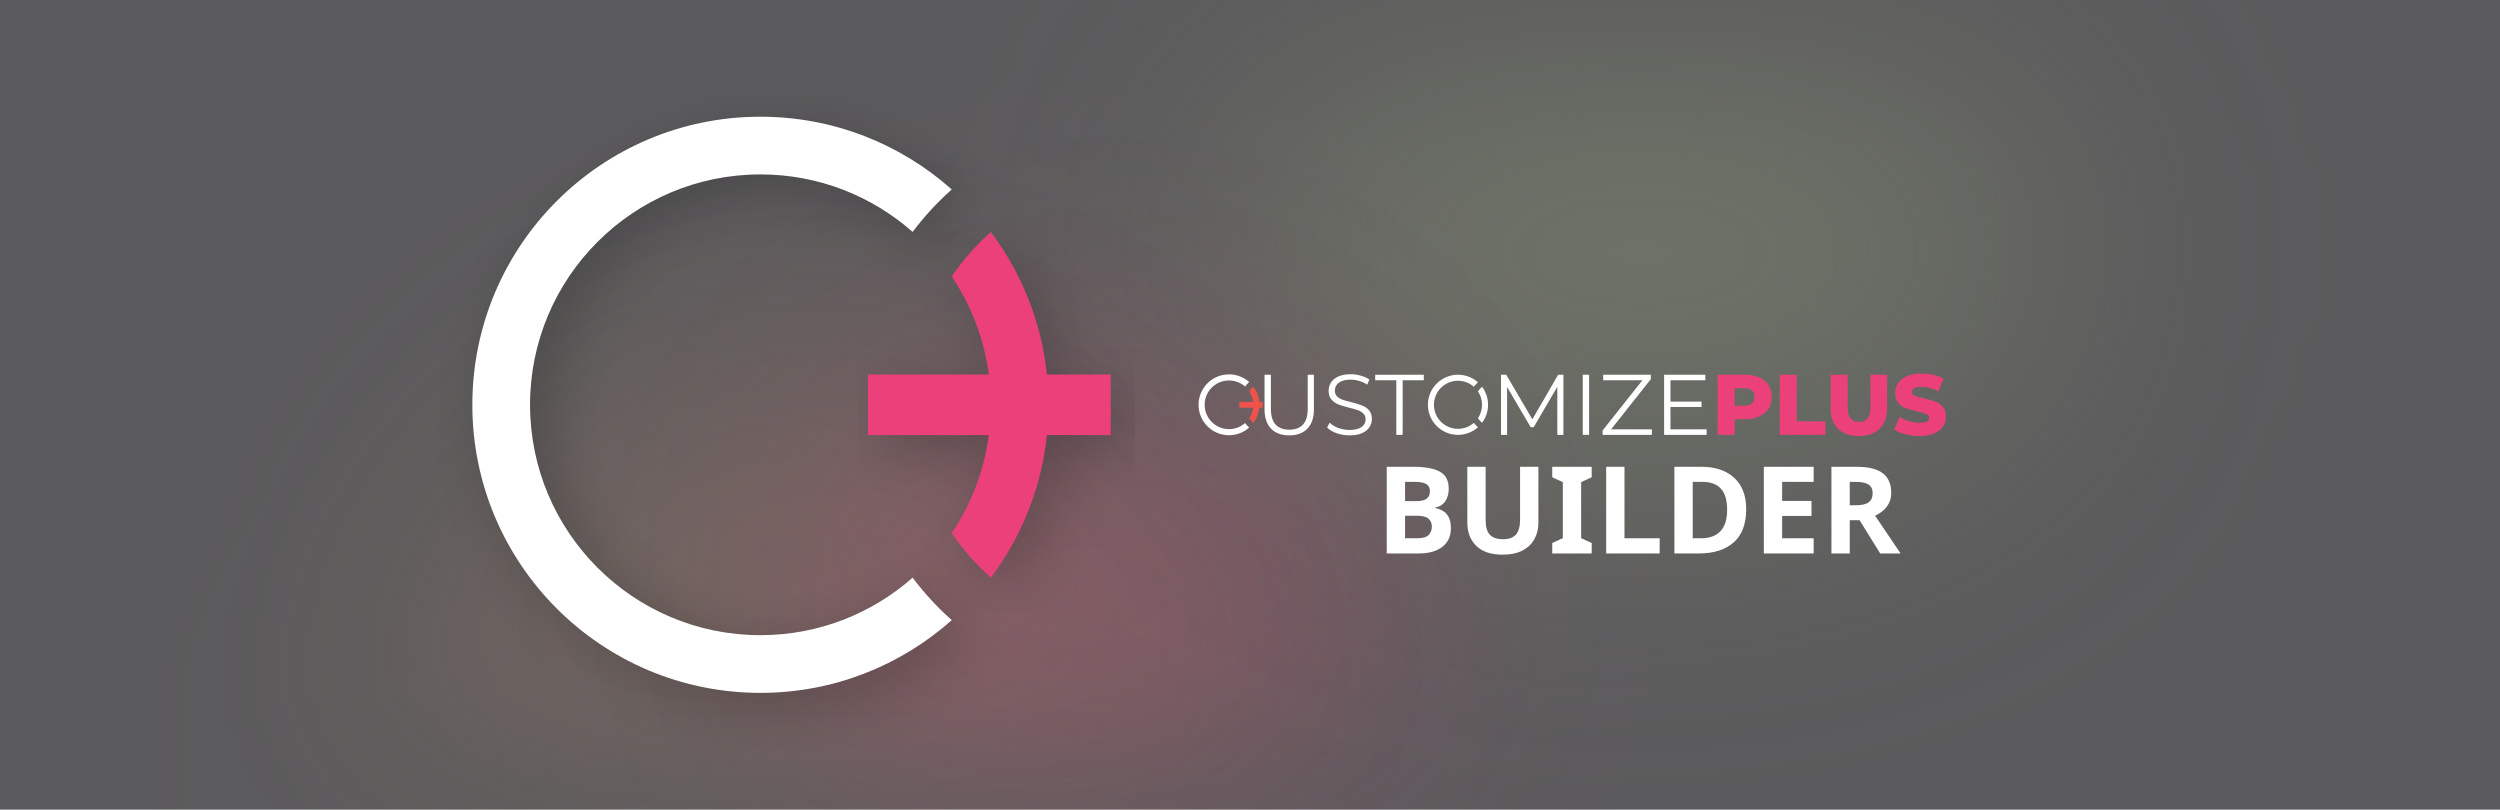
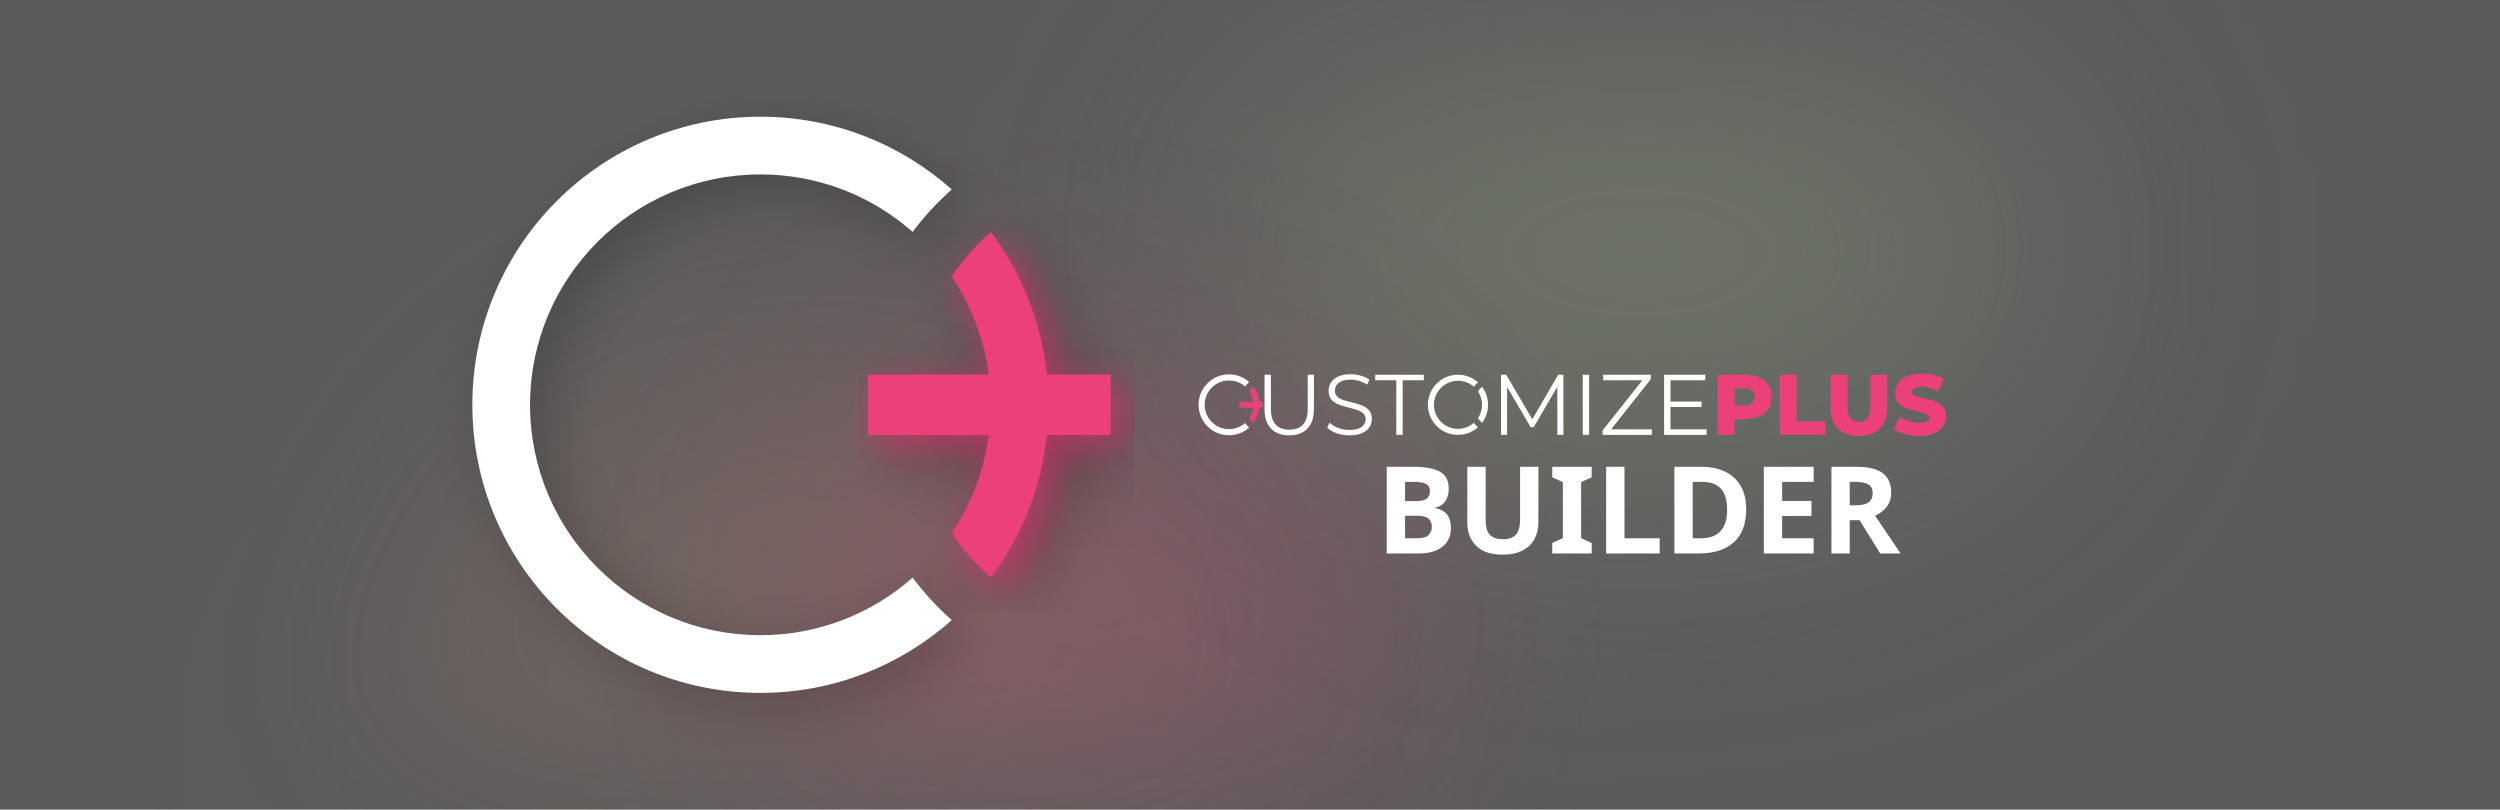
<svg xmlns="http://www.w3.org/2000/svg" width="1544" height="500" viewBox="0 0 1544 500" id="svg4194" version="1.1" enable-background="new">
  <defs id="defs4196">
    <filter style="color-interpolation-filters:sRGB" id="filter5154" x="-0.336" width="1.672" y="-0.336" height="1.672">
      <feGaussianBlur stdDeviation="50.912" id="feGaussianBlur5156" />
    </filter>
    <filter style="color-interpolation-filters:sRGB;" id="filter6226">
      <feFlood flood-opacity="0.216" flood-color="rgb(0,0,0)" result="flood" id="feFlood6228" />
      <feComposite in="flood" in2="SourceGraphic" operator="in" result="composite1" id="feComposite6230" />
      <feGaussianBlur in="composite1" stdDeviation="16.4" result="blur" id="feGaussianBlur6232" />
      <feOffset dx="8.201" dy="8.2" result="offset" id="feOffset6234" />
      <feComposite in="SourceGraphic" in2="offset" operator="over" result="composite2" id="feComposite6236" />
    </filter>
    <filter style="color-interpolation-filters:sRGB" id="filter6226-0">
      <feFlood flood-opacity="0.216" flood-color="rgb(0,0,0)" result="flood" id="feFlood6228-6" />
      <feComposite in="flood" in2="SourceGraphic" operator="in" result="composite1" id="feComposite6230-2" />
      <feGaussianBlur in="composite1" stdDeviation="16.4" result="blur" id="feGaussianBlur6232-6" />
      <feOffset dx="8.201" dy="8.2" result="offset" id="feOffset6234-1" />
      <feComposite in="SourceGraphic" in2="offset" operator="over" result="composite2" id="feComposite6236-8" />
    </filter>
    <filter style="color-interpolation-filters:sRGB" id="filter6226-0-9">
      <feFlood flood-opacity="0.216" flood-color="rgb(0,0,0)" result="flood" id="feFlood6228-6-2" />
      <feComposite in="flood" in2="SourceGraphic" operator="in" result="composite1" id="feComposite6230-2-0" />
      <feGaussianBlur in="composite1" stdDeviation="16.4" result="blur" id="feGaussianBlur6232-6-2" />
      <feOffset dx="8.201" dy="8.2" result="offset" id="feOffset6234-1-3" />
      <feComposite in="SourceGraphic" in2="offset" operator="over" result="composite2" id="feComposite6236-8-7" />
    </filter>
    <filter style="color-interpolation-filters:sRGB" id="filter6226-9">
      <feFlood flood-opacity="0.216" flood-color="rgb(0,0,0)" result="flood" id="feFlood6228-2" />
      <feComposite in="flood" in2="SourceGraphic" operator="in" result="composite1" id="feComposite6230-28" />
      <feGaussianBlur in="composite1" stdDeviation="16.4" result="blur" id="feGaussianBlur6232-9" />
      <feOffset dx="8.201" dy="8.2" result="offset" id="feOffset6234-7" />
      <feComposite in="SourceGraphic" in2="offset" operator="over" result="composite2" id="feComposite6236-3" />
    </filter>
    <filter style="color-interpolation-filters:sRGB" id="filter6226-9-1">
      <feFlood flood-opacity="0.216" flood-color="rgb(0,0,0)" result="flood" id="feFlood6228-2-2" />
      <feComposite in="flood" in2="SourceGraphic" operator="in" result="composite1" id="feComposite6230-28-9" />
      <feGaussianBlur in="composite1" stdDeviation="16.4" result="blur" id="feGaussianBlur6232-9-3" />
      <feOffset dx="8.201" dy="8.2" result="offset" id="feOffset6234-7-1" />
      <feComposite in="SourceGraphic" in2="offset" operator="over" result="composite2" id="feComposite6236-3-9" />
    </filter>
    <filter style="color-interpolation-filters:sRGB" id="filter6226-9-1-4">
      <feFlood flood-opacity="0.216" flood-color="rgb(0,0,0)" result="flood" id="feFlood6228-2-2-7" />
      <feComposite in="flood" in2="SourceGraphic" operator="in" result="composite1" id="feComposite6230-28-9-8" />
      <feGaussianBlur in="composite1" stdDeviation="16.4" result="blur" id="feGaussianBlur6232-9-3-4" />
      <feOffset dx="8.201" dy="8.2" result="offset" id="feOffset6234-7-1-5" />
      <feComposite in="SourceGraphic" in2="offset" operator="over" result="composite2" id="feComposite6236-3-9-0" />
    </filter>
    <filter style="color-interpolation-filters:sRGB" id="filter6226-0-9-3">
      <feFlood flood-opacity="0.216" flood-color="rgb(0,0,0)" result="flood" id="feFlood6228-6-2-6" />
      <feComposite in="flood" in2="SourceGraphic" operator="in" result="composite1" id="feComposite6230-2-0-1" />
      <feGaussianBlur in="composite1" stdDeviation="16.4" result="blur" id="feGaussianBlur6232-6-2-0" />
      <feOffset dx="8.201" dy="8.2" result="offset" id="feOffset6234-1-3-6" />
      <feComposite in="SourceGraphic" in2="offset" operator="over" result="composite2" id="feComposite6236-8-7-3" />
    </filter>
    <filter style="color-interpolation-filters:sRGB" id="filter6226-9-1-4-6">
      <feFlood flood-opacity="0.216" flood-color="rgb(0,0,0)" result="flood" id="feFlood6228-2-2-7-1" />
      <feComposite in="flood" in2="SourceGraphic" operator="in" result="composite1" id="feComposite6230-28-9-8-5" />
      <feGaussianBlur in="composite1" stdDeviation="16.4" result="blur" id="feGaussianBlur6232-9-3-4-5" />
      <feOffset dx="8.201" dy="8.2" result="offset" id="feOffset6234-7-1-5-4" />
      <feComposite in="SourceGraphic" in2="offset" operator="over" result="composite2" id="feComposite6236-3-9-0-7" />
    </filter>
-     <filter style="color-interpolation-filters:sRGB" id="filter6226-0-9-3-6">
+     <filter style="color-interpolation-filters:sRGB;" id="filter6226-0-9-3-6">
      <feFlood flood-opacity="0.216" flood-color="rgb(0,0,0)" result="flood" id="feFlood6228-6-2-6-5" />
      <feComposite in="flood" in2="SourceGraphic" operator="in" result="composite1" id="feComposite6230-2-0-1-6" />
      <feGaussianBlur in="composite1" stdDeviation="16.4" result="blur" id="feGaussianBlur6232-6-2-0-9" />
      <feOffset dx="8.201" dy="8.2" result="offset" id="feOffset6234-1-3-6-3" />
-       <feComposite in="SourceGraphic" in2="offset" operator="over" result="composite2" id="feComposite6236-8-7-3-7" />
+       <feComposite in="SourceGraphic" in2="offset" operator="over" result="fbSourceGraphic" id="feComposite6236-8-7-3-7" />
+       <feColorMatrix result="fbSourceGraphicAlpha" in="fbSourceGraphic" values="0 0 0 -1 0 0 0 0 -1 0 0 0 0 -1 0 0 0 0 1 0" id="feColorMatrix4596" />
+       <feFlood id="feFlood4598" flood-opacity="0.855" flood-color="rgb(110,167,184)" result="flood" in="fbSourceGraphic" />
+       <feComposite id="feComposite4600" in2="flood" in="fbSourceGraphic" operator="in" result="composite1" />
+       <feGaussianBlur id="feGaussianBlur4602" in="composite1" stdDeviation="10.6" result="blur" />
+       <feOffset id="feOffset4604" dx="6" dy="6" result="offset" />
+       <feComposite id="feComposite4606" in2="offset" in="fbSourceGraphic" operator="over" result="composite2" />
    </filter>
    <filter style="color-interpolation-filters:sRGB" id="filter6226-9-1-4-4">
      <feFlood flood-opacity="0.216" flood-color="rgb(0,0,0)" result="flood" id="feFlood6228-2-2-7-5" />
      <feComposite in="flood" in2="SourceGraphic" operator="in" result="composite1" id="feComposite6230-28-9-8-2" />
      <feGaussianBlur in="composite1" stdDeviation="16.4" result="blur" id="feGaussianBlur6232-9-3-4-54" />
      <feOffset dx="8.201" dy="8.2" result="offset" id="feOffset6234-7-1-5-7" />
      <feComposite in="SourceGraphic" in2="offset" operator="over" result="composite2" id="feComposite6236-3-9-0-4" />
    </filter>
    <filter style="color-interpolation-filters:sRGB" id="filter6226-0-9-3-4">
      <feFlood flood-opacity="0.216" flood-color="rgb(0,0,0)" result="flood" id="feFlood6228-6-2-6-3" />
      <feComposite in="flood" in2="SourceGraphic" operator="in" result="composite1" id="feComposite6230-2-0-1-0" />
      <feGaussianBlur in="composite1" stdDeviation="16.4" result="blur" id="feGaussianBlur6232-6-2-0-7" />
      <feOffset dx="8.201" dy="8.2" result="offset" id="feOffset6234-1-3-6-8" />
      <feComposite in="SourceGraphic" in2="offset" operator="over" result="composite2" id="feComposite6236-8-7-3-6" />
    </filter>
    <filter style="color-interpolation-filters:sRGB" id="filter6226-9-1-4-4-7">
      <feFlood flood-opacity="0.216" flood-color="rgb(0,0,0)" result="flood" id="feFlood6228-2-2-7-5-1" />
      <feComposite in="flood" in2="SourceGraphic" operator="in" result="composite1" id="feComposite6230-28-9-8-2-7" />
      <feGaussianBlur in="composite1" stdDeviation="16.4" result="blur" id="feGaussianBlur6232-9-3-4-54-2" />
      <feOffset dx="8.201" dy="8.2" result="offset" id="feOffset6234-7-1-5-7-7" />
      <feComposite in="SourceGraphic" in2="offset" operator="over" result="composite2" id="feComposite6236-3-9-0-4-2" />
    </filter>
    <filter style="color-interpolation-filters:sRGB;" id="filter6226-0-9-3-4-2">
      <feFlood flood-opacity="0.216" flood-color="rgb(0,0,0)" result="flood" id="feFlood6228-6-2-6-3-6" />
      <feComposite in="flood" in2="SourceGraphic" operator="in" result="composite1" id="feComposite6230-2-0-1-0-1" />
      <feGaussianBlur in="composite1" stdDeviation="16.4" result="blur" id="feGaussianBlur6232-6-2-0-7-0" />
      <feOffset dx="8.201" dy="8.2" result="offset" id="feOffset6234-1-3-6-8-6" />
      <feComposite in="SourceGraphic" in2="offset" operator="over" result="fbSourceGraphic" id="feComposite6236-8-7-3-6-1" />
      <feColorMatrix result="fbSourceGraphicAlpha" in="fbSourceGraphic" values="0 0 0 -1 0 0 0 0 -1 0 0 0 0 -1 0 0 0 0 1 0" id="feColorMatrix8968" />
      <feFlood id="feFlood8970" flood-opacity="0.918" flood-color="rgb(255,255,252)" result="flood" in="fbSourceGraphic" />
      <feComposite id="feComposite8972" in2="fbSourceGraphic" in="flood" operator="in" result="composite1" />
      <feGaussianBlur id="feGaussianBlur8974" in="composite1" stdDeviation="10.6" result="blur" />
      <feOffset id="feOffset8976" dx="0" dy="0" result="offset" />
      <feComposite id="feComposite8978" in2="offset" in="fbSourceGraphic" operator="over" result="composite2" />
    </filter>
    <filter style="color-interpolation-filters:sRGB" id="filter8414" x="-0.381" width="1.761" y="-0.831" height="2.662">
      <feGaussianBlur stdDeviation="159.241" id="feGaussianBlur8416" />
    </filter>
    <filter style="color-interpolation-filters:sRGB" id="filter8414-3" x="-0.381" width="1.761" y="-0.831" height="2.662">
      <feGaussianBlur stdDeviation="159.241" id="feGaussianBlur8416-9" />
    </filter>
    <filter style="color-interpolation-filters:sRGB;" id="filter9373">
      <feFlood flood-opacity="0.278" flood-color="rgb(0,0,0)" result="flood" id="feFlood9375" />
      <feComposite in="flood" in2="SourceGraphic" operator="in" result="composite1" id="feComposite9377" />
      <feGaussianBlur in="composite1" stdDeviation="75.1" result="blur" id="feGaussianBlur9379" />
      <feOffset dx="9.3" dy="9.3" result="offset" id="feOffset9381" />
      <feComposite in="SourceGraphic" in2="offset" operator="over" result="composite2" id="feComposite9383" />
    </filter>
  </defs>
  <g id="layer1" transform="translate(-1.377602,-342.7654)" style="display:inline">
    <g id="layer5">
      <path style="color:#000000;clip-rule:nonzero;display:inline;overflow:visible;visibility:visible;opacity:1;isolation:auto;mix-blend-mode:normal;color-interpolation:sRGB;color-interpolation-filters:linearRGB;solid-color:#000000;solid-opacity:1;fill:#4a494c;fill-opacity:0.902;fill-rule:evenodd;stroke:none;stroke-width:13;stroke-linecap:square;stroke-linejoin:miter;stroke-miterlimit:4;stroke-dasharray:none;stroke-dashoffset:0;stroke-opacity:1;marker:none;color-rendering:auto;image-rendering:auto;shape-rendering:auto;text-rendering:auto;enable-background:accumulate" d="m 1.378,342.765 c 514.667,0 1029.333,0 1544,0 0,166.667 0,333.333 0,500 -514.667,0 -1029.333,0 -1544,0 0,-166.667 0,-333.333 0,-500 z" id="rect4844" />
    </g>
    <g id="layer2" style="display:inline">
      <circle id="path3137-3-3-8-1-8-7-6-0-6" style="color:#000000;display:inline;overflow:visible;visibility:visible;fill:#eca27c;fill-opacity:0.149;fill-rule:nonzero;stroke:none;stroke-width:1;marker:none;filter:url(#filter5154);enable-background:accumulate" cx="283.43" cy="592.765" r="181.828" transform="matrix(1.458153,0,0,1.458153,94.8675,-47.4658)" />
      <ellipse style="color:#000000;clip-rule:nonzero;display:inline;overflow:visible;visibility:visible;opacity:1;isolation:auto;mix-blend-mode:normal;color-interpolation:sRGB;color-interpolation-filters:linearRGB;solid-color:#000000;solid-opacity:1;fill:#a1b386;fill-opacity:0.296;fill-rule:evenodd;stroke:none;stroke-width:13;stroke-linecap:square;stroke-linejoin:miter;stroke-miterlimit:4;stroke-dasharray:none;stroke-dashoffset:0;stroke-opacity:1;marker:none;filter:url(#filter8414);color-rendering:auto;image-rendering:auto;shape-rendering:auto;text-rendering:auto;enable-background:accumulate" id="path8408" cx="1193.52" cy="471.337" rx="502.143" ry="230" transform="matrix(0.525509,0,0,0.601489,387.224,210.5668)" />
      <ellipse style="color:#000000;clip-rule:nonzero;display:inline;overflow:visible;visibility:visible;opacity:1;isolation:auto;mix-blend-mode:normal;color-interpolation:sRGB;color-interpolation-filters:linearRGB;solid-color:#000000;solid-opacity:1;fill:#ec407a;fill-opacity:0.201;fill-rule:evenodd;stroke:none;stroke-width:13;stroke-linecap:square;stroke-linejoin:miter;stroke-miterlimit:4;stroke-dasharray:none;stroke-dashoffset:0;stroke-opacity:1;marker:none;filter:url(#filter8414-3);color-rendering:auto;image-rendering:auto;shape-rendering:auto;text-rendering:auto;enable-background:accumulate" id="path8408-4" cx="1193.52" cy="471.337" rx="502.143" ry="230" transform="matrix(0.4225526,0,0,0.5936746,175.2413,445.9544)" />
    </g>
  </g>
  <g id="layer10" style="display:inline">
    <path style="color:#000000;display:inline;overflow:visible;visibility:visible;fill:#ffffff;fill-opacity:1;fill-rule:nonzero;stroke:none;stroke-width:1;marker:none;filter:url(#filter6226-9-1-4-6);enable-background:accumulate" d="m 418.228,84.355 c -91.487,0 -165.645,74.158 -165.645,165.645 0,91.487 74.158,165.645 165.645,165.645 42.23,0 80.759,-15.813 110.016,-41.826 -8.281,-7.363 -15.845,-15.535 -22.512,-24.408 -23.342,20.568 -53.945,33.059 -87.504,33.059 -73.164,0 -132.469,-59.305 -132.469,-132.469 0,-73.164 59.305,-132.469 132.469,-132.469 33.554,0 64.163,12.495 87.504,33.059 6.667,-8.873 14.231,-17.045 22.512,-24.408 C 498.987,100.169 460.458,84.355 418.228,84.355 Z" id="path3139-3-0-2-0-0-7-6-7-7-6-2" transform="matrix(1.074093,0,0,1.074093,20.425,-18.52324)" />
    <path style="color:#000000;display:inline;overflow:visible;visibility:visible;fill:#ec407a;fill-opacity:1;fill-rule:nonzero;stroke:none;stroke-width:1;marker:none;filter:url(#filter6226-0-9-3-6);enable-background:accumulate" d="m 550.755,150.648 c -8.542,7.53 -16.142,16.111 -22.512,25.594 11.102,16.526 18.572,35.684 21.293,56.344 l -69.496,0 0,34.828 69.496,0 c -2.721,20.659 -10.191,39.818 -21.293,56.344 6.368,9.48 13.973,18.065 22.512,25.594 17.497,-23.31 29.011,-51.39 32.209,-81.938 l 36.686,0 0,-34.828 -36.686,0 c -3.198,-30.547 -14.712,-58.628 -32.209,-81.938 z" id="path3139-3-0-2-0-0-7-6-7-7-7-5-0" transform="matrix(1.074093,0,0,1.074093,20.425,-18.52324)" />
    <g id="g4878" transform="matrix(0.54612,0,0,0.54612,462.5333,-123.652)" style="fill:#ec407a;fill-opacity:1">
      <path d="m 1126.544,650.214 q 9.223,0 16.019,3.107 6.796,3.01 10.485,8.738 3.689,5.631 3.689,13.301 0,7.67 -3.689,13.301 -3.689,5.631 -10.485,8.738 -6.796,3.01 -16.019,3.01 l -11.845,0 0,17.767 -19.223,0 0,-67.96 31.067,0 z m -1.165,35.048 q 5.922,0 8.932,-2.524 3.01,-2.621 3.01,-7.379 0,-4.757 -3.01,-7.379 -3.01,-2.621 -8.932,-2.621 l -10.68,0 0,19.903 10.68,0 z" style="font-style:normal;font-weight:normal;font-size:medium;line-height:125%;font-family:Sans;letter-spacing:-0.6px;word-spacing:0px;fill:#ec407a;fill-opacity:1;stroke:none;stroke-width:1px;stroke-linecap:butt;stroke-linejoin:miter;stroke-opacity:1" id="path4806" />
      <path d="m 1165.749,650.214 19.223,0 0,52.718 32.427,0 0,15.242 -51.65,0 0,-67.96 z" style="font-style:normal;font-weight:normal;font-size:medium;line-height:125%;font-family:Sans;letter-spacing:-0.6px;word-spacing:0px;fill:#ec407a;fill-opacity:1;stroke:none;stroke-width:1px;stroke-linecap:butt;stroke-linejoin:miter;stroke-opacity:1" id="path4808" />
      <path d="m 1255.245,719.533 q -15.145,0 -23.592,-8.252 -8.349,-8.252 -8.349,-23.398 l 0,-37.669 19.223,0 0,37.087 q 0,16.31 12.912,16.31 12.815,0 12.815,-16.31 l 0,-37.087 18.932,0 0,37.669 q 0,15.145 -8.447,23.398 -8.349,8.252 -23.495,8.252 z" style="font-style:normal;font-weight:normal;font-size:medium;line-height:125%;font-family:Sans;letter-spacing:-0.6px;word-spacing:0px;fill:#ec407a;fill-opacity:1;stroke:none;stroke-width:1px;stroke-linecap:butt;stroke-linejoin:miter;stroke-opacity:1" id="path4810" />
      <path d="m 1323.73,719.533 q -8.252,0 -16.019,-2.039 -7.767,-2.039 -12.621,-5.437 l 6.311,-14.175 q 4.563,3.01 10.582,4.854 6.019,1.845 11.845,1.845 11.068,0 11.068,-5.534 0,-2.913 -3.204,-4.272 -3.107,-1.456 -10.097,-3.01 -7.67,-1.65 -12.815,-3.495 -5.146,-1.942 -8.835,-6.116 -3.689,-4.175 -3.689,-11.262 0,-6.213 3.398,-11.165 3.398,-5.048 10.097,-7.961 6.796,-2.913 16.602,-2.913 6.699,0 13.204,1.553 6.505,1.456 11.456,4.369 l -5.922,14.272 q -9.709,-5.243 -18.835,-5.243 -5.728,0 -8.349,1.748 -2.621,1.65 -2.621,4.369 0,2.718 3.107,4.078 3.107,1.359 10,2.816 7.767,1.65 12.815,3.592 5.146,1.845 8.835,6.019 3.786,4.078 3.786,11.165 0,6.116 -3.398,11.068 -3.398,4.951 -10.194,7.961 -6.796,2.913 -16.505,2.913 z" style="font-style:normal;font-weight:normal;font-size:medium;line-height:125%;font-family:Sans;letter-spacing:-0.6px;word-spacing:0px;fill:#ec407a;fill-opacity:1;stroke:none;stroke-width:1px;stroke-linecap:butt;stroke-linejoin:miter;stroke-opacity:1" id="path4812" />
    </g>
-     <g id="g4860" transform="matrix(0.54612,0,0,0.54612,464.7177,-123.652)">
-       <path id="path3139-3-0-2-0-0-7-6-7-7-8-3" d="m 538.902,649.779 c -19.007,0 -34.415,15.407 -34.415,34.415 0,19.007 15.407,34.415 34.415,34.415 8.774,0 16.779,-3.285 22.857,-8.69 -1.72,-1.53 -3.292,-3.228 -4.677,-5.071 -4.85,4.273 -11.208,6.868 -18.18,6.868 -15.201,0 -27.522,-12.321 -27.522,-27.522 0,-15.201 12.321,-27.522 27.522,-27.522 6.971,0 13.33,2.596 18.18,6.868 1.385,-1.843 2.957,-3.541 4.677,-5.071 -6.078,-5.405 -14.083,-8.69 -22.857,-8.69 z" style="color:#000000;display:inline;overflow:visible;visibility:visible;fill:#ffffff;fill-opacity:1;fill-rule:nonzero;stroke:none;stroke-width:1;marker:none;enable-background:accumulate" />
-       <path id="rect4548-2-5-7-7" d="m 566.436,663.553 c -1.775,1.564 -3.354,3.347 -4.677,5.317 2.364,3.519 3.938,7.613 4.467,12.028 l -15.623,0 0,6.592 15.623,0 c -0.529,4.415 -2.103,8.508 -4.467,12.027 1.323,1.969 2.903,3.753 4.677,5.317 3.696,-4.924 6.101,-10.874 6.718,-17.345 l 3.872,0 0,-6.592 -3.872,0 c -0.616,-6.471 -3.022,-12.421 -6.718,-17.345 z" style="color:#000000;display:inline;overflow:visible;visibility:visible;fill:#ee524a;fill-opacity:1;fill-rule:nonzero;stroke:none;stroke-width:0.869;marker:none;enable-background:accumulate" />
-     </g>
+     <path style="color:#000000;display:inline;overflow:visible;visibility:visible;fill:#ffffff;fill-opacity:1;fill-rule:nonzero;stroke:none;stroke-width:1;marker:none;enable-background:accumulate" d="m 759.023,231.205 c -10.38,0 -18.795,8.414 -18.795,18.795 0,10.38 8.414,18.795 18.795,18.795 4.792,0 9.163,-1.794 12.483,-4.746 -0.94,-0.835 -1.798,-1.763 -2.554,-2.769 -2.648,2.334 -6.121,3.751 -9.928,3.751 -8.301,0 -15.03,-6.729 -15.03,-15.03 0,-8.301 6.729,-15.03 15.03,-15.03 3.807,0 7.28,1.418 9.928,3.751 0.756,-1.007 1.615,-1.934 2.554,-2.769 -3.32,-2.952 -7.691,-4.746 -12.483,-4.746 z" id="path3139-3-0-2-0-0-7-6-7-7-8-3" />
+     <path style="color:#000000;display:inline;overflow:visible;visibility:visible;fill:#ec407a;fill-opacity:1;fill-rule:nonzero;stroke:none;stroke-width:0.869;marker:none;enable-background:accumulate" d="m 774.06,238.727 c -0.969,0.854 -1.832,1.828 -2.554,2.904 1.291,1.922 2.151,4.157 2.439,6.569 l -8.532,0 0,3.6 8.532,0 c -0.289,2.411 -1.148,4.647 -2.439,6.568 0.723,1.076 1.586,2.05 2.554,2.904 2.019,-2.689 3.332,-5.939 3.669,-9.472 l 2.115,0 0,-3.6 -2.115,0 c -0.337,-3.534 -1.65,-6.783 -3.669,-9.473 z" id="rect4548-2-5-7-7" />
    <path id="path4790" style="font-style:normal;font-variant:normal;font-weight:normal;font-stretch:normal;font-size:218.75px;line-height:125%;font-family:Montserrat;-inkscape-font-specification:Montserrat;letter-spacing:-0.6px;word-spacing:0px;fill:#ffffff;fill-opacity:1;stroke:none;stroke-width:1px;stroke-linecap:butt;stroke-linejoin:miter;stroke-opacity:1" d="m 796.249,268.875 q -7.211,0 -11.24,-4.136 -4.03,-4.136 -4.03,-12.036 l 0,-21.261 3.924,0 0,21.102 q 0,6.469 2.916,9.65 2.916,3.181 8.43,3.181 5.567,0 8.483,-3.181 2.916,-3.181 2.916,-9.65 l 0,-21.102 3.817,0 0,21.261 q 0,7.9 -4.03,12.036 -3.977,4.136 -11.187,4.136 z" />
    <path id="path4792" style="font-style:normal;font-variant:normal;font-weight:normal;font-stretch:normal;font-size:218.75px;line-height:125%;font-family:Montserrat;-inkscape-font-specification:Montserrat;letter-spacing:-0.6px;word-spacing:0px;fill:#ffffff;fill-opacity:1;stroke:none;stroke-width:1px;stroke-linecap:butt;stroke-linejoin:miter;stroke-opacity:1" d="m 833.429,268.875 q -4.136,0 -7.953,-1.326 -3.764,-1.326 -5.832,-3.499 l 1.538,-3.022 q 2.015,2.015 5.355,3.287 3.34,1.219 6.893,1.219 4.984,0 7.476,-1.803 2.492,-1.856 2.492,-4.772 0,-2.227 -1.379,-3.552 -1.326,-1.326 -3.287,-2.015 -1.962,-0.742 -5.461,-1.591 -4.189,-1.06 -6.681,-2.015 -2.492,-1.007 -4.295,-3.022 -1.75,-2.015 -1.75,-5.461 0,-2.81 1.485,-5.09 1.485,-2.333 4.56,-3.711 3.075,-1.379 7.635,-1.379 3.181,0 6.203,0.901 3.075,0.848 5.302,2.386 l -1.326,3.128 q -2.333,-1.538 -4.984,-2.28 -2.651,-0.795 -5.196,-0.795 -4.878,0 -7.37,1.909 -2.439,1.856 -2.439,4.825 0,2.227 1.325,3.605 1.379,1.326 3.393,2.068 2.068,0.689 5.514,1.538 4.083,1.007 6.575,2.015 2.545,0.954 4.295,2.969 1.75,1.962 1.75,5.355 0,2.81 -1.538,5.143 -1.485,2.28 -4.613,3.658 -3.128,1.326 -7.688,1.326 z" />
    <path id="path4794" style="font-style:normal;font-variant:normal;font-weight:normal;font-stretch:normal;font-size:218.75px;line-height:125%;font-family:Montserrat;-inkscape-font-specification:Montserrat;letter-spacing:-0.6px;word-spacing:0px;fill:#ffffff;fill-opacity:1;stroke:none;stroke-width:1px;stroke-linecap:butt;stroke-linejoin:miter;stroke-opacity:1" d="m 862.363,234.836 -13.043,0 0,-3.393 30.01,0 0,3.393 -13.043,0 0,33.721 -3.924,0 0,-33.721 z" />
    <path id="path4798" style="font-style:normal;font-variant:normal;font-weight:normal;font-stretch:normal;font-size:218.75px;line-height:125%;font-family:Montserrat;-inkscape-font-specification:Montserrat;letter-spacing:-0.6px;word-spacing:0px;fill:#ffffff;fill-opacity:1;stroke:none;stroke-width:1px;stroke-linecap:butt;stroke-linejoin:miter;stroke-opacity:1" d="m 965.562,231.443 0,37.114 -3.764,0 0,-29.692 -14.581,24.973 -1.856,0 -14.581,-24.814 0,29.532 -3.764,0 0,-37.114 3.234,0 16.118,27.518 15.959,-27.518 3.234,0 z" />
    <path id="path4800" style="font-style:normal;font-variant:normal;font-weight:normal;font-stretch:normal;font-size:218.75px;line-height:125%;font-family:Montserrat;-inkscape-font-specification:Montserrat;letter-spacing:-0.6px;word-spacing:0px;fill:#ffffff;fill-opacity:1;stroke:none;stroke-width:1px;stroke-linecap:butt;stroke-linejoin:miter;stroke-opacity:1" d="m 977.509,231.443 3.924,0 0,37.114 -3.924,0 0,-37.114 z" />
    <path id="path4802" style="font-style:normal;font-variant:normal;font-weight:normal;font-stretch:normal;font-size:218.75px;line-height:125%;font-family:Montserrat;-inkscape-font-specification:Montserrat;letter-spacing:-0.6px;word-spacing:0px;fill:#ffffff;fill-opacity:1;stroke:none;stroke-width:1px;stroke-linecap:butt;stroke-linejoin:miter;stroke-opacity:1" d="m 1020.19,265.164 0,3.393 -30.434,0 0,-2.704 24.602,-31.017 -24.23,0 0,-3.393 29.426,0 0,2.704 -24.549,31.017 25.185,0 z" />
    <path id="path4804" style="font-style:normal;font-variant:normal;font-weight:normal;font-stretch:normal;font-size:218.75px;line-height:125%;font-family:Montserrat;-inkscape-font-specification:Montserrat;letter-spacing:-0.6px;word-spacing:0px;fill:#ffffff;fill-opacity:1;stroke:none;stroke-width:1px;stroke-linecap:butt;stroke-linejoin:miter;stroke-opacity:1" d="m 1053.998,265.164 0,3.393 -26.245,0 0,-37.114 25.45,0 0,3.393 -21.526,0 0,13.202 19.194,0 0,3.34 -19.194,0 0,13.785 22.322,0 z" />
    <path style="color:#000000;display:inline;overflow:visible;visibility:visible;fill:#ffffff;fill-opacity:1;fill-rule:nonzero;stroke:none;stroke-width:1;marker:none;enable-background:accumulate" d="m 900.455,231.428 c -10.257,0 -18.572,8.315 -18.572,18.572 0,10.257 8.315,18.572 18.572,18.572 4.735,0 9.055,-1.773 12.335,-4.689 -0.928,-0.826 -1.777,-1.742 -2.524,-2.737 -2.617,2.306 -6.048,3.706 -9.811,3.706 -8.203,0 -14.852,-6.649 -14.852,-14.852 0,-8.203 6.649,-14.852 14.852,-14.852 3.762,0 7.194,1.401 9.811,3.706 0.747,-0.995 1.596,-1.911 2.524,-2.737 -3.28,-2.917 -7.6,-4.689 -12.335,-4.689 z m 14.859,7.433 c -0.958,0.844 -1.81,1.806 -2.524,2.869 1.588,2.364 2.517,5.207 2.517,8.27 0,3.062 -0.929,5.906 -2.517,8.27 0.714,1.063 1.567,2.025 2.524,2.869 2.329,-3.103 3.713,-6.96 3.713,-11.139 0,-4.179 -1.384,-8.036 -3.713,-11.139 z" id="path3139-3-0-2-0-0-7-6-7" />
    <text xml:space="preserve" style="font-style:normal;font-weight:normal;font-size:13.701px;line-height:125%;font-family:Sans;letter-spacing:0px;word-spacing:0px;display:inline;fill:#ffffff;fill-opacity:1;stroke:none;stroke-width:1px;stroke-linecap:butt;stroke-linejoin:miter;stroke-opacity:1" x="849.701" y="341.803" id="text4175">
      <tspan x="849.701" y="341.803" id="tspan4179" style="font-style:normal;font-variant:normal;font-weight:800;font-stretch:normal;font-size:74.925px;font-family:Montserrat;-inkscape-font-specification:'Montserrat Ultra-Bold';letter-spacing:-0.206px;fill:#ffffff;fill-opacity:1">BUILDER</tspan>
    </text>
    <text xml:space="preserve" style="font-style:normal;font-weight:normal;font-size:40px;line-height:125%;font-family:Sans;letter-spacing:0px;word-spacing:0px;fill:#000000;fill-opacity:1;stroke:none;stroke-width:1px;stroke-linecap:butt;stroke-linejoin:miter;stroke-opacity:1" x="1100.201" y="325.316" id="text4303">
      <tspan id="tspan4305" x="1100.201" y="325.316" />
    </text>
  </g>
</svg>
